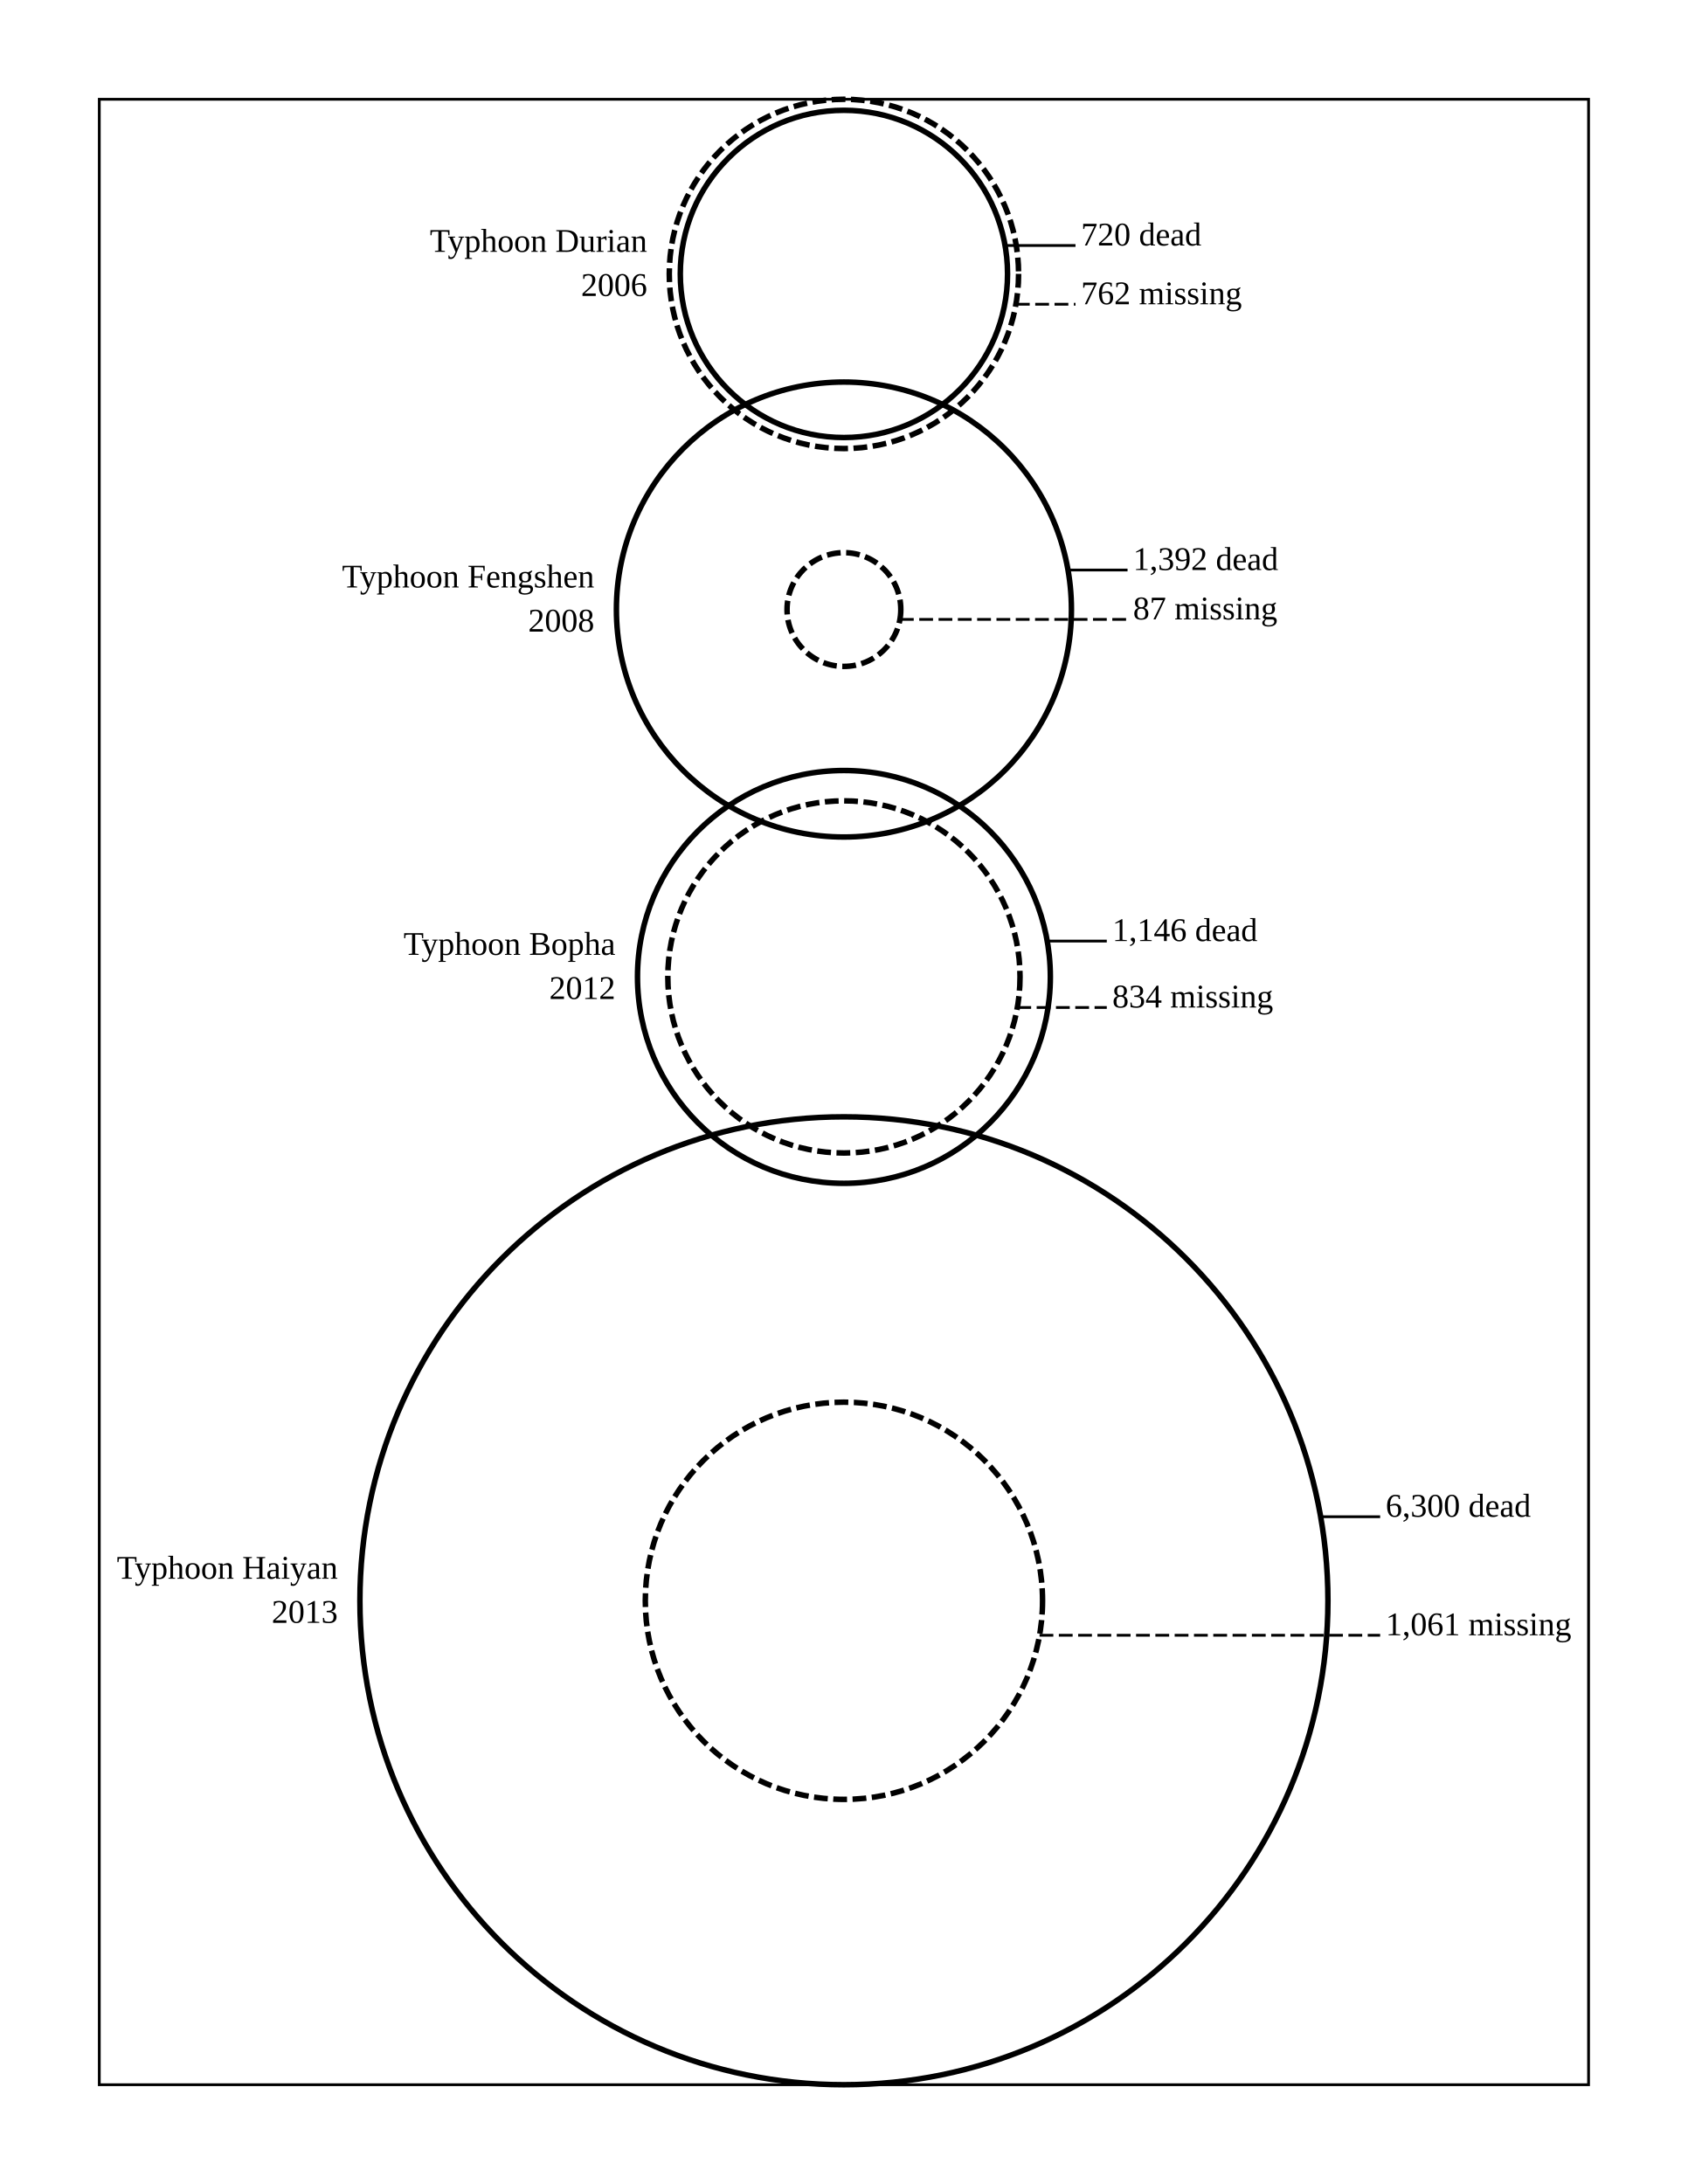
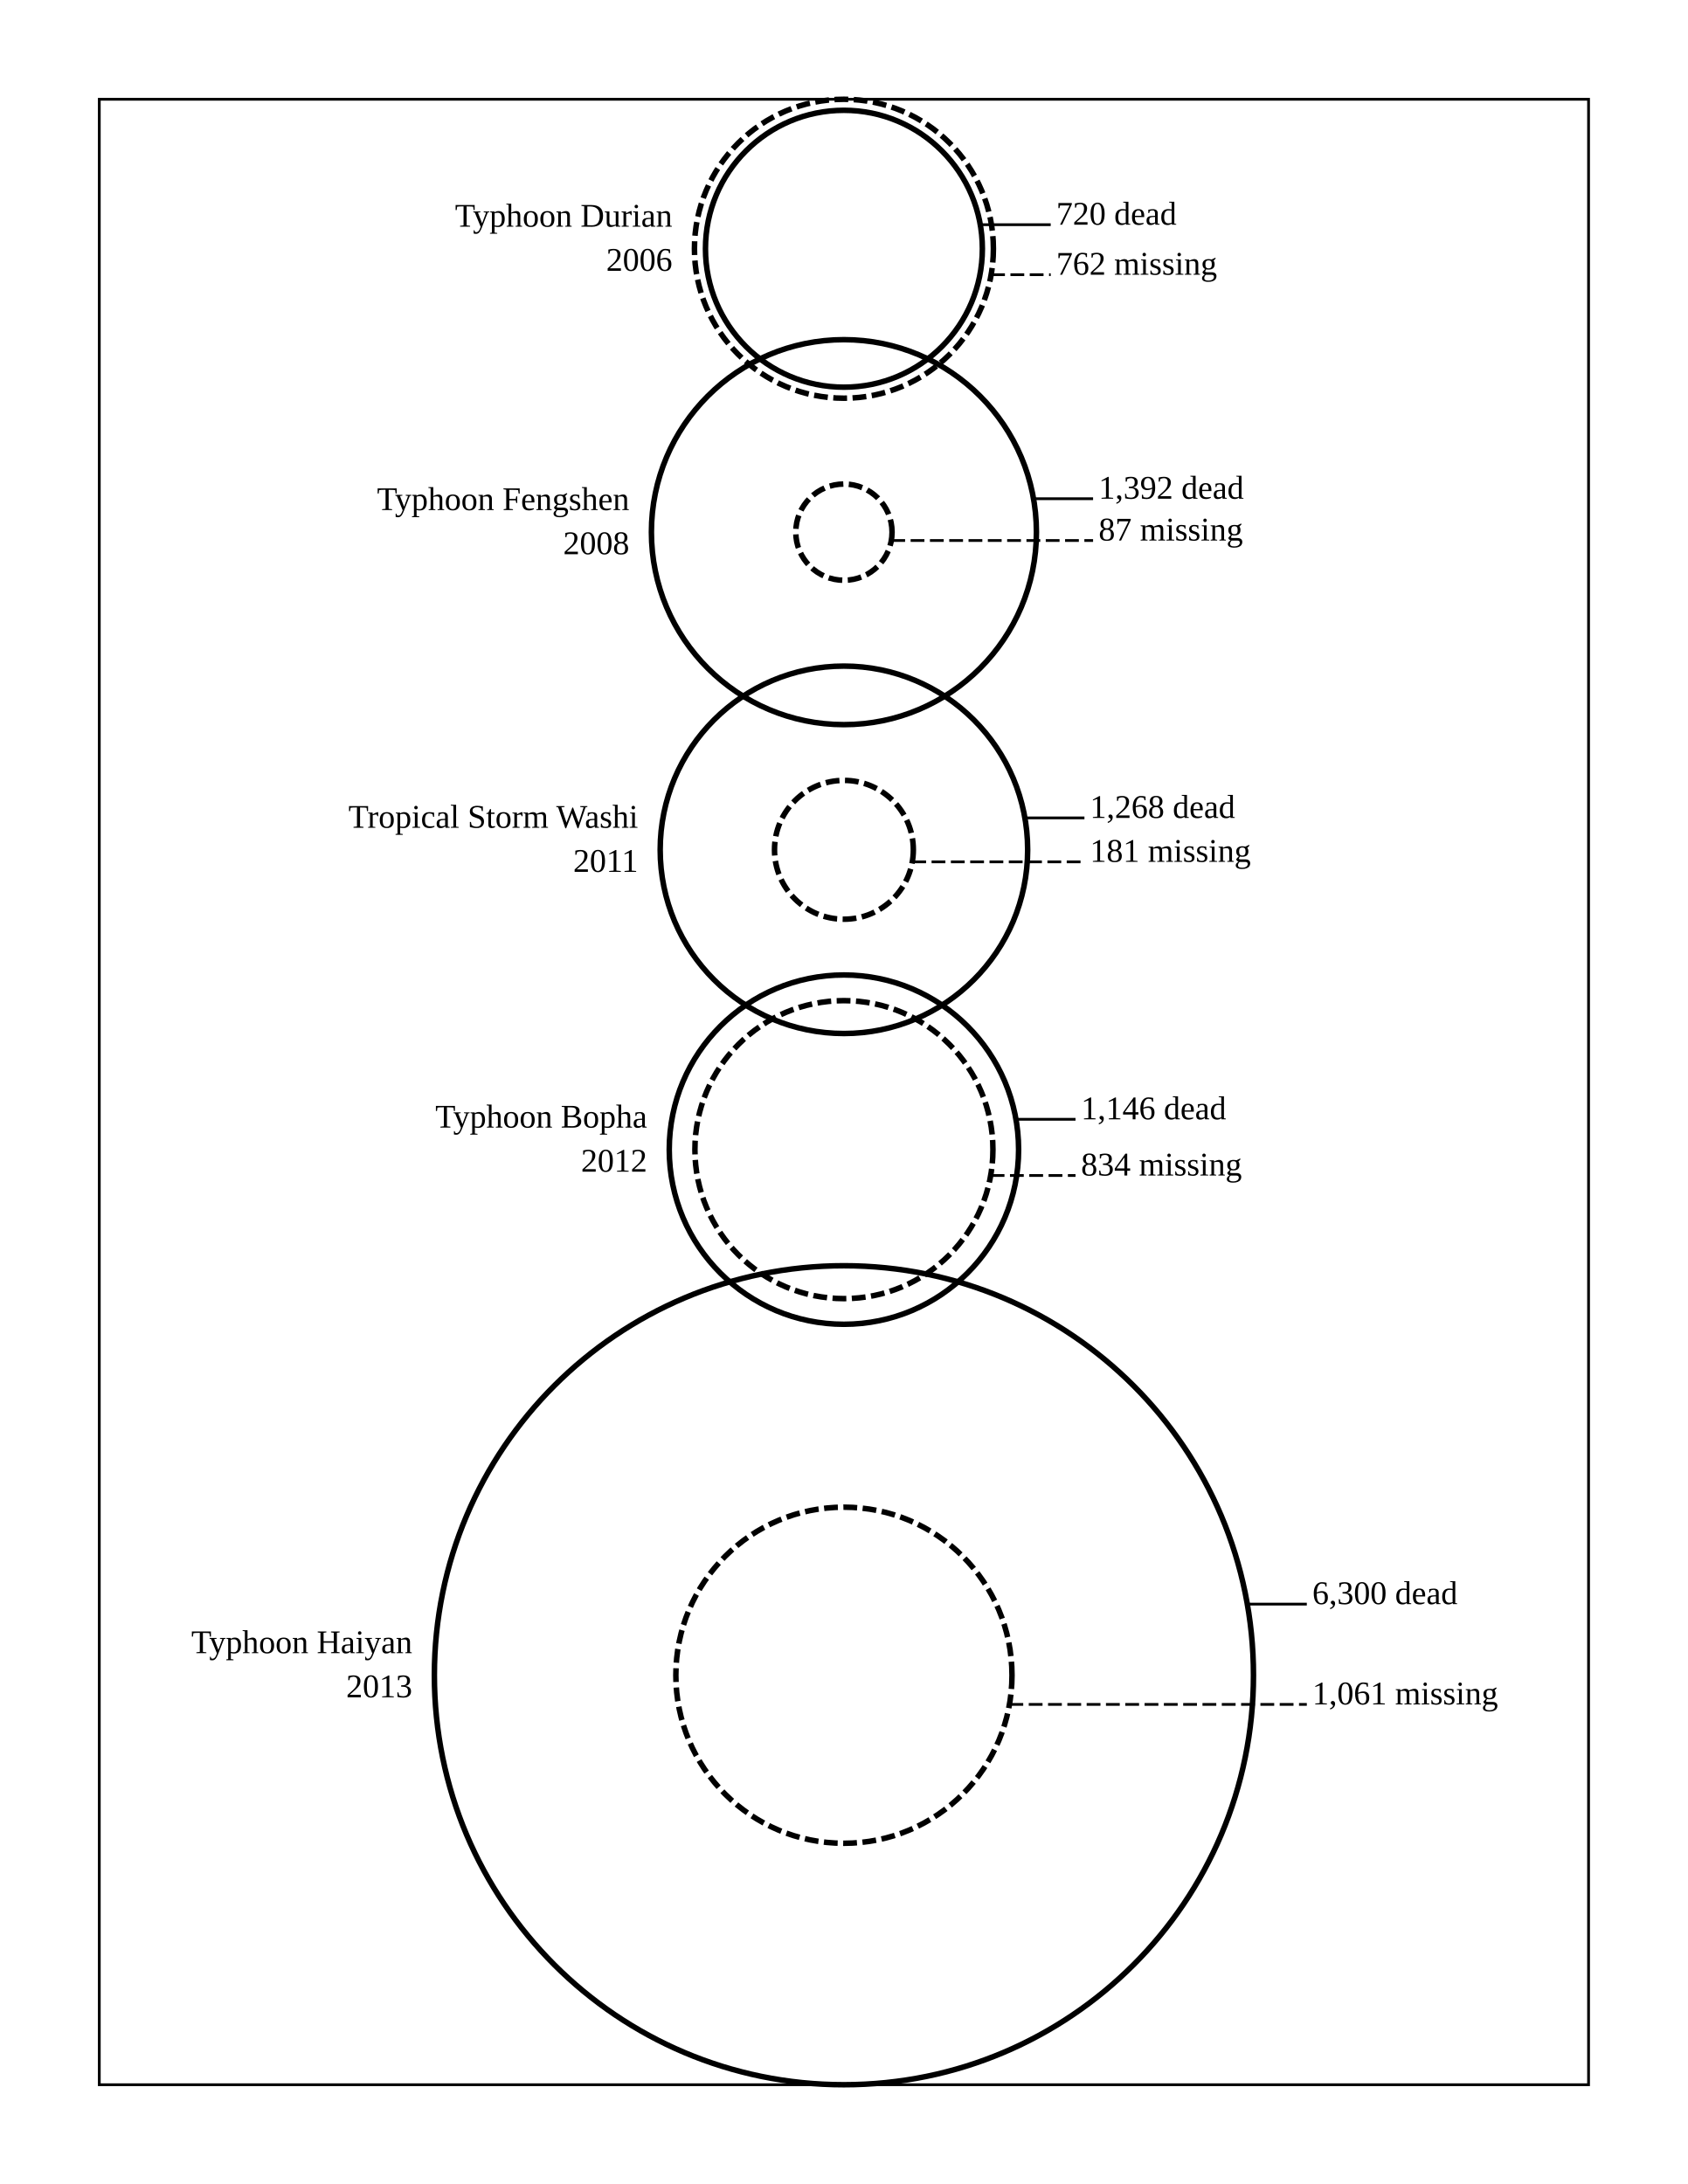
<svg xmlns="http://www.w3.org/2000/svg" baseProfile="full" height="792.0" version="1.1" width="612.0">
  <defs />
  <g id="circles">
-     <circle cx="306.0" cy="99.33" fill="none" r="59.33" stroke="#000000" stroke-width="2" />
-     <circle cx="306.0" cy="99.33" fill="none" r="63.33" stroke="#000000" stroke-dasharray="5,2" stroke-width="2" />
-     <circle cx="306.0" cy="221.037" fill="none" r="82.495" stroke="#000000" stroke-width="2" />
-     <circle cx="306.0" cy="221.037" fill="none" r="20.624" stroke="#000000" stroke-dasharray="5,2" stroke-width="2" />
-     <circle cx="306.0" cy="354.266" fill="none" r="74.851" stroke="#000000" stroke-width="2" />
-     <circle cx="306.0" cy="354.266" fill="none" r="63.854" stroke="#000000" stroke-dasharray="5,2" stroke-width="2" />
-     <circle cx="306.0" cy="580.5" fill="none" r="175.5" stroke="#000000" stroke-width="2" />
-     <circle cx="306.0" cy="580.5" fill="none" r="72.022" stroke="#000000" stroke-dasharray="5,2" stroke-width="2" />
+     <circle cx="306.0" cy="90.202" fill="none" r="50.202" stroke="#000000" stroke-width="2" />
+     <circle cx="306.0" cy="90.202" fill="none" r="54.202" stroke="#000000" stroke-dasharray="5,2" stroke-width="2" />
+     <circle cx="306.0" cy="192.976" fill="none" r="69.803" stroke="#000000" stroke-width="2" />
+     <circle cx="306.0" cy="192.976" fill="none" r="17.451" stroke="#000000" stroke-dasharray="5,2" stroke-width="2" />
+     <circle cx="306.0" cy="308.17" fill="none" r="66.622" stroke="#000000" stroke-width="2" />
+     <circle cx="306.0" cy="308.17" fill="none" r="25.171" stroke="#000000" stroke-dasharray="5,2" stroke-width="2" />
+     <circle cx="306.0" cy="416.896" fill="none" r="63.336" stroke="#000000" stroke-width="2" />
+     <circle cx="306.0" cy="416.896" fill="none" r="54.031" stroke="#000000" stroke-dasharray="5,2" stroke-width="2" />
+     <circle cx="306.0" cy="607.5" fill="none" r="148.5" stroke="#000000" stroke-width="2" />
+     <circle cx="306.0" cy="607.5" fill="none" r="60.942" stroke="#000000" stroke-dasharray="5,2" stroke-width="2" />
  </g>
  <g id="lines">
-     <line stroke="#000000" stroke-width="1" x1="364.428" x2="389.968" y1="89.027" y2="89.027" />
-     <line stroke="#000000" stroke-dasharray="5,2" stroke-width="1" x1="368.368" x2="389.968" y1="110.327" y2="110.327" />
-     <line stroke="#000000" stroke-width="1" x1="387.241" x2="408.841" y1="206.712" y2="206.712" />
-     <line stroke="#000000" stroke-dasharray="5,2" stroke-width="1" x1="326.31" x2="408.841" y1="224.618" y2="224.618" />
-     <line stroke="#000000" stroke-width="1" x1="379.714" x2="401.314" y1="341.268" y2="341.268" />
-     <line stroke="#000000" stroke-dasharray="5,2" stroke-width="1" x1="368.884" x2="401.314" y1="365.354" y2="365.354" />
-     <line stroke="#000000" stroke-width="1" x1="478.834" x2="500.434" y1="550.025" y2="550.025" />
-     <line stroke="#000000" stroke-dasharray="5,2" stroke-width="1" x1="376.928" x2="500.434" y1="593.006" y2="593.006" />
+     <line stroke="#000000" stroke-width="1" x1="355.439" x2="380.979" y1="81.485" y2="81.485" />
+     <line stroke="#000000" stroke-dasharray="5,2" stroke-width="1" x1="359.379" x2="380.979" y1="99.614" y2="99.614" />
+     <line stroke="#000000" stroke-width="1" x1="374.743" x2="396.343" y1="180.855" y2="180.855" />
+     <line stroke="#000000" stroke-dasharray="5,2" stroke-width="1" x1="323.186" x2="396.343" y1="196.006" y2="196.006" />
+     <line stroke="#000000" stroke-width="1" x1="371.61" x2="393.21" y1="296.601" y2="296.601" />
+     <line stroke="#000000" stroke-dasharray="5,2" stroke-width="1" x1="330.788" x2="393.21" y1="312.541" y2="312.541" />
+     <line stroke="#000000" stroke-width="1" x1="368.373" x2="389.973" y1="405.898" y2="405.898" />
+     <line stroke="#000000" stroke-dasharray="5,2" stroke-width="1" x1="359.21" x2="389.973" y1="426.278" y2="426.278" />
+     <line stroke="#000000" stroke-width="1" x1="452.244" x2="473.844" y1="581.713" y2="581.713" />
+     <line stroke="#000000" stroke-dasharray="5,2" stroke-width="1" x1="366.016" x2="473.844" y1="618.082" y2="618.082" />
  </g>
  <g id="labels">
-     <text alignment-baseline="middle" font-size="12" text-anchor="start" x="391.968" y="89.027">720 dead</text>
-     <text alignment-baseline="middle" font-size="12" text-anchor="start" x="391.968" y="110.327">762 missing</text>
-     <text alignment-baseline="middle" font-size="12" text-anchor="end" x="234.67" y="91.33">Typhoon Durian</text>
-     <text alignment-baseline="middle" font-size="12" text-anchor="end" x="234.67" y="107.33">2006</text>
-     <text alignment-baseline="middle" font-size="12" text-anchor="start" x="410.841" y="206.712">1,392 dead</text>
-     <text alignment-baseline="middle" font-size="12" text-anchor="start" x="410.841" y="224.618">87 missing</text>
-     <text alignment-baseline="middle" font-size="12" text-anchor="end" x="215.505" y="213.037">Typhoon Fengshen</text>
-     <text alignment-baseline="middle" font-size="12" text-anchor="end" x="215.505" y="229.037">2008</text>
-     <text alignment-baseline="middle" font-size="12" text-anchor="start" x="403.314" y="341.268">1,146 dead</text>
-     <text alignment-baseline="middle" font-size="12" text-anchor="start" x="403.314" y="365.354">834 missing</text>
-     <text alignment-baseline="middle" font-size="12" text-anchor="end" x="223.149" y="346.266">Typhoon Bopha</text>
-     <text alignment-baseline="middle" font-size="12" text-anchor="end" x="223.149" y="362.266">2012</text>
-     <text alignment-baseline="middle" font-size="12" text-anchor="start" x="502.434" y="550.025">6,300 dead</text>
-     <text alignment-baseline="middle" font-size="12" text-anchor="start" x="502.434" y="593.006">1,061 missing</text>
-     <text alignment-baseline="middle" font-size="12" text-anchor="end" x="122.5" y="572.5">Typhoon Haiyan</text>
-     <text alignment-baseline="middle" font-size="12" text-anchor="end" x="122.5" y="588.5">2013</text>
+     <text alignment-baseline="middle" font-size="12" text-anchor="start" x="382.979" y="81.485">720 dead</text>
+     <text alignment-baseline="middle" font-size="12" text-anchor="start" x="382.979" y="99.614">762 missing</text>
+     <text alignment-baseline="middle" font-size="12" text-anchor="end" x="243.798" y="82.202">Typhoon Durian</text>
+     <text alignment-baseline="middle" font-size="12" text-anchor="end" x="243.798" y="98.202">2006</text>
+     <text alignment-baseline="middle" font-size="12" text-anchor="start" x="398.343" y="180.855">1,392 dead</text>
+     <text alignment-baseline="middle" font-size="12" text-anchor="start" x="398.343" y="196.006">87 missing</text>
+     <text alignment-baseline="middle" font-size="12" text-anchor="end" x="228.197" y="184.976">Typhoon Fengshen</text>
+     <text alignment-baseline="middle" font-size="12" text-anchor="end" x="228.197" y="200.976">2008</text>
+     <text alignment-baseline="middle" font-size="12" text-anchor="start" x="395.21" y="296.601">1,268 dead</text>
+     <text alignment-baseline="middle" font-size="12" text-anchor="start" x="395.21" y="312.541">181 missing</text>
+     <text alignment-baseline="middle" font-size="12" text-anchor="end" x="231.378" y="300.17">Tropical Storm Washi</text>
+     <text alignment-baseline="middle" font-size="12" text-anchor="end" x="231.378" y="316.17">2011</text>
+     <text alignment-baseline="middle" font-size="12" text-anchor="start" x="391.973" y="405.898">1,146 dead</text>
+     <text alignment-baseline="middle" font-size="12" text-anchor="start" x="391.973" y="426.278">834 missing</text>
+     <text alignment-baseline="middle" font-size="12" text-anchor="end" x="234.664" y="408.896">Typhoon Bopha</text>
+     <text alignment-baseline="middle" font-size="12" text-anchor="end" x="234.664" y="424.896">2012</text>
+     <text alignment-baseline="middle" font-size="12" text-anchor="start" x="475.844" y="581.713">6,300 dead</text>
+     <text alignment-baseline="middle" font-size="12" text-anchor="start" x="475.844" y="618.082">1,061 missing</text>
+     <text alignment-baseline="middle" font-size="12" text-anchor="end" x="149.5" y="599.5">Typhoon Haiyan</text>
+     <text alignment-baseline="middle" font-size="12" text-anchor="end" x="149.5" y="615.5">2013</text>
  </g>
  <rect fill="none" height="720.0" stroke="#000000" stroke-width="1" width="540.0" x="36.0" y="36.0" />
</svg>
